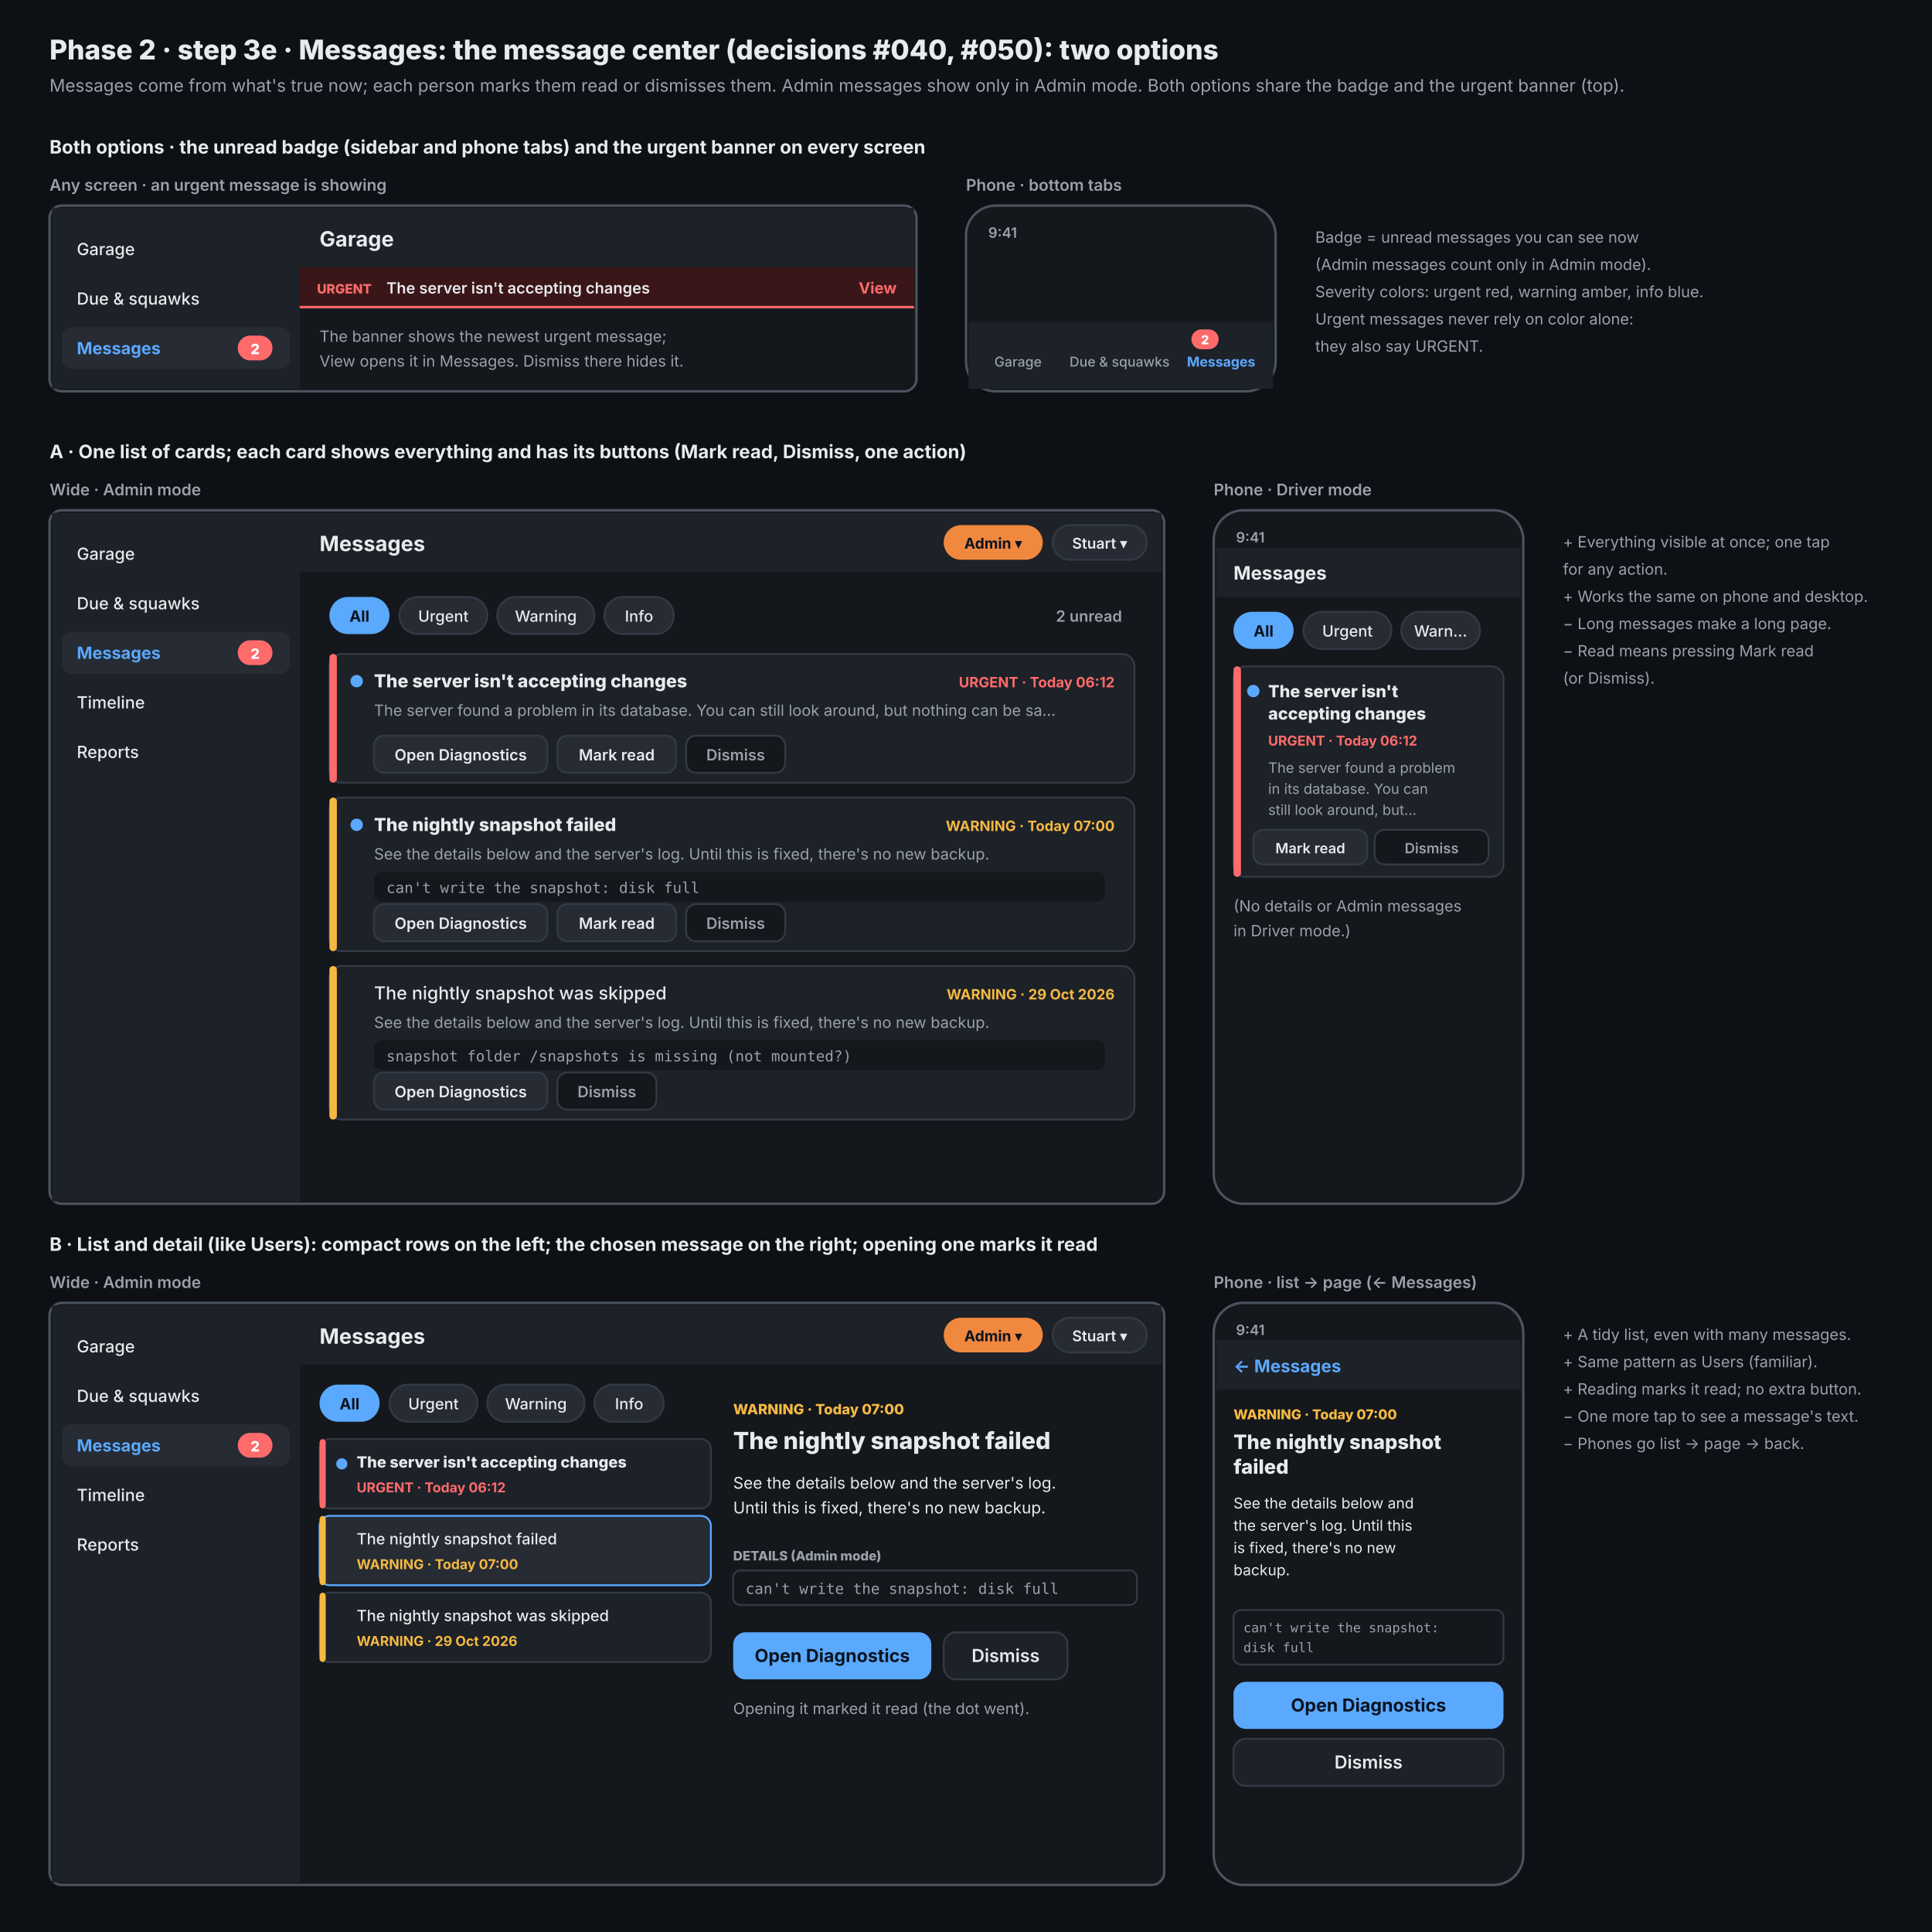
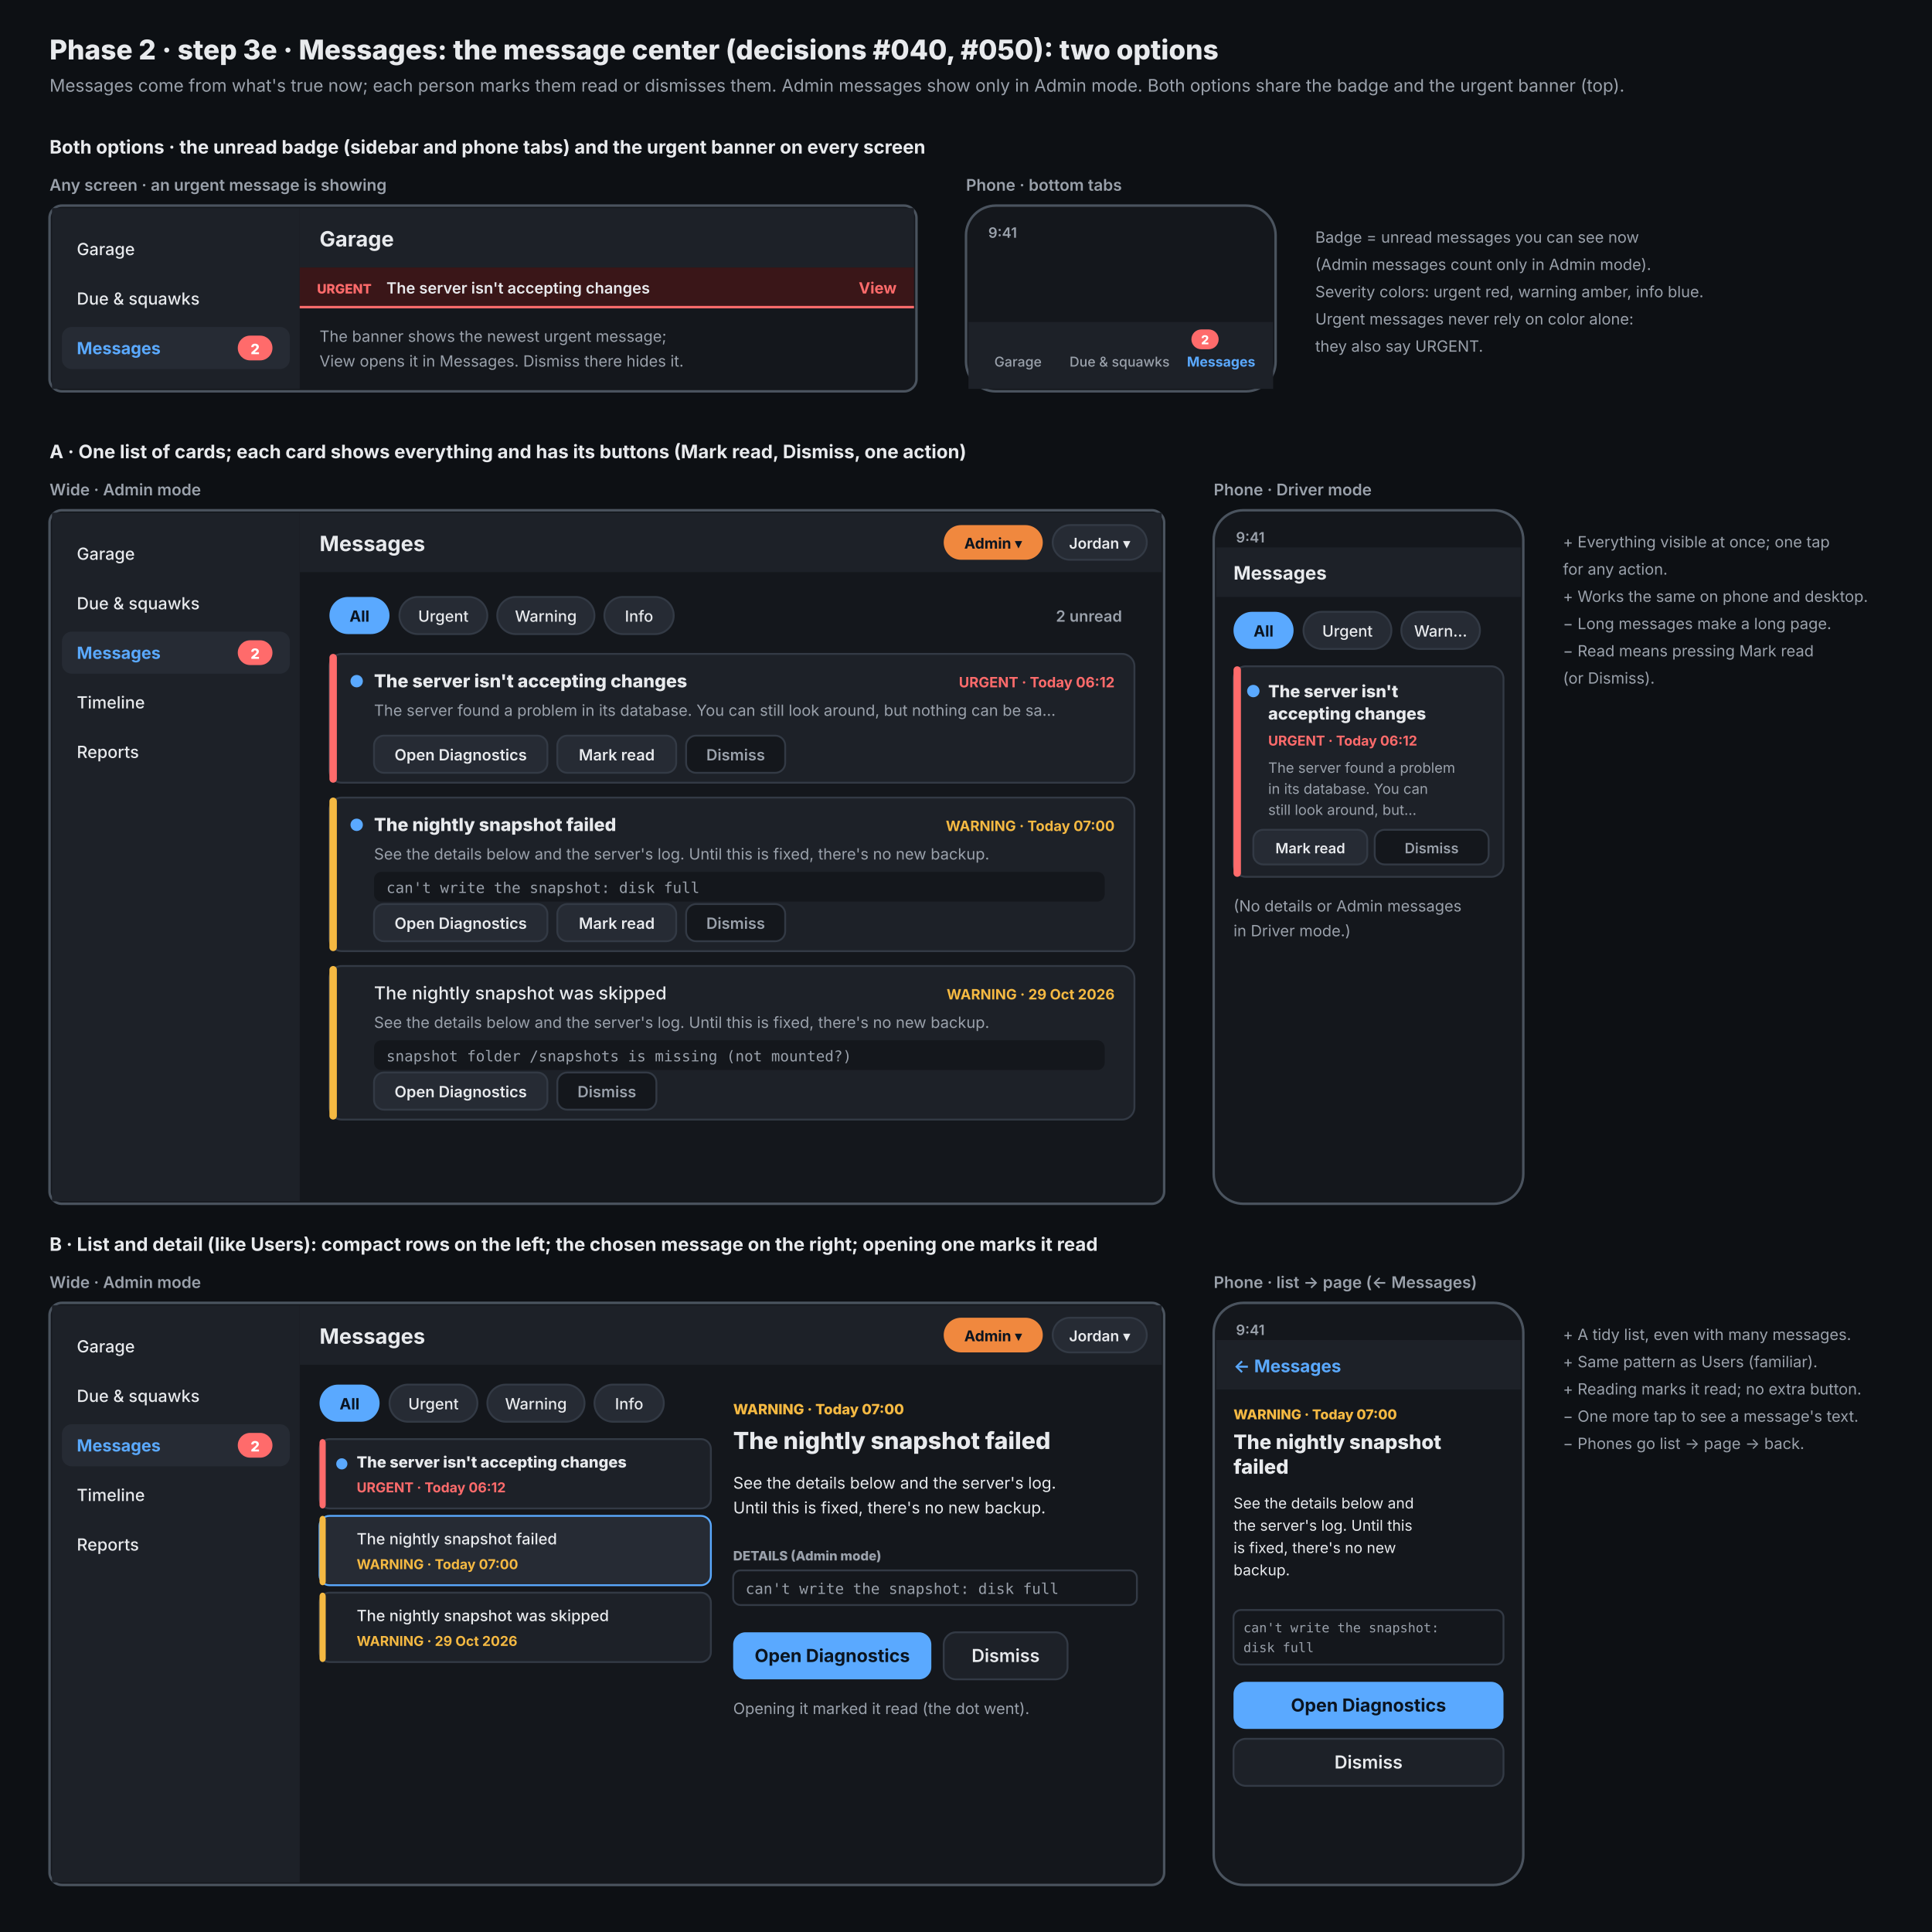
<svg xmlns="http://www.w3.org/2000/svg" width="1560" height="1560" viewBox="0 0 1560 1560" font-family="system-ui, -apple-system, 'Segoe UI', sans-serif">
  <rect x="0" y="0" width="1560" height="1560" rx="0" fill="#0d1014" />
  <text x="40" y="48" font-size="22" fill="#e8eaed" font-weight="800" text-anchor="start">Phase 2 · step 3e · Messages: the message center (decisions #040, #050): two options</text>
  <text x="40" y="74" font-size="14" fill="#9aa1ab" font-weight="400" text-anchor="start">Messages come from what's true now; each person marks them read or dismisses them. Admin messages show only in Admin mode. Both options share the badge and the urgent banner (top).</text>
  <text x="40" y="124" font-size="15" fill="#e8eaed" font-weight="700" text-anchor="start">Both options · the unread badge (sidebar and phone tabs) and the urgent banner on every screen</text>
  <text x="40" y="154" font-size="13" fill="#9aa1ab" font-weight="600" text-anchor="start">Any screen · an urgent message is showing</text>
  <rect x="40" y="166" width="700" height="150" rx="10" fill="#14171c" stroke="#4a535e" stroke-width="2" />
  <rect x="42" y="168" width="200" height="146" rx="0" fill="#1d2128" />
  <text x="62" y="206" font-size="13.5" fill="#e8eaed" font-weight="500" text-anchor="start">Garage</text>
  <text x="62" y="246" font-size="13.5" fill="#e8eaed" font-weight="500" text-anchor="start">Due &amp; squawks</text>
  <rect x="50" y="264" width="184" height="34" rx="8" fill="#262b34" />
  <text x="62" y="286" font-size="13.5" fill="#5aa9ff" font-weight="700" text-anchor="start">Messages</text>
  <rect x="192" y="271" width="28" height="20" rx="10" fill="#ff6b6b" />
  <text x="206" y="286" font-size="11.5" fill="#ffffff" font-weight="800" text-anchor="middle">2</text>
  <rect x="242" y="168" width="496" height="48" rx="0" fill="#1d2128" />
  <text x="258" y="199" font-size="17" fill="#e8eaed" font-weight="700" text-anchor="start">Garage</text>
  <rect x="242" y="216" width="496" height="32" rx="0" fill="#3a1618" />
  <line x1="242" y1="248" x2="738" y2="248" stroke="#ff6b6b" stroke-width="2" />
  <text x="256" y="237" font-size="10.5" fill="#ff6b6b" font-weight="800" text-anchor="start">URGENT</text>
  <text x="312" y="237" font-size="12.5" fill="#e8eaed" font-weight="600" text-anchor="start">The server isn't accepting changes</text>
  <text x="724" y="237" font-size="12.5" fill="#ff6b6b" font-weight="700" text-anchor="end">View</text>
  <text x="258" y="276" font-size="12.5" fill="#9aa1ab" font-weight="400" text-anchor="start">The banner shows the newest urgent message;</text>
  <text x="258" y="296" font-size="12.5" fill="#9aa1ab" font-weight="400" text-anchor="start">View opens it in Messages. Dismiss there hides it.</text>
  <text x="780" y="154" font-size="13" fill="#9aa1ab" font-weight="600" text-anchor="start">Phone · bottom tabs</text>
  <rect x="780" y="166" width="250" height="150" rx="24" fill="#14171c" stroke="#4a535e" stroke-width="2" />
  <text x="798" y="192" font-size="11.5" fill="#9aa1ab" font-weight="600" text-anchor="start">9:41</text>
  <rect x="782" y="260" width="246" height="54" rx="0" fill="#1d2128" />
  <text x="822" y="296" font-size="11" fill="#9aa1ab" font-weight="500" text-anchor="middle">Garage</text>
  <text x="904" y="296" font-size="11" fill="#9aa1ab" font-weight="500" text-anchor="middle">Due &amp; squawks</text>
  <text x="986" y="296" font-size="11" fill="#5aa9ff" font-weight="700" text-anchor="middle">Messages</text>
  <rect x="962" y="266" width="22" height="16" rx="8" fill="#ff6b6b" />
  <text x="973" y="278" font-size="10" fill="#ffffff" font-weight="800" text-anchor="middle">2</text>
  <text x="1062" y="196" font-size="12.5" fill="#9aa1ab" font-weight="400" text-anchor="start">Badge = unread messages you can see now</text>
  <text x="1062" y="218" font-size="12.5" fill="#9aa1ab" font-weight="400" text-anchor="start">(Admin messages count only in Admin mode).</text>
  <text x="1062" y="240" font-size="12.5" fill="#9aa1ab" font-weight="400" text-anchor="start">Severity colors: urgent red, warning amber, info blue.</text>
  <text x="1062" y="262" font-size="12.5" fill="#9aa1ab" font-weight="400" text-anchor="start">Urgent messages never rely on color alone:</text>
  <text x="1062" y="284" font-size="12.5" fill="#9aa1ab" font-weight="400" text-anchor="start">they also say URGENT.</text>
  <text x="40" y="370" font-size="15" fill="#e8eaed" font-weight="700" text-anchor="start">A · One list of cards; each card shows everything and has its buttons (Mark read, Dismiss, one action)</text>
  <text x="40" y="400" font-size="13" fill="#9aa1ab" font-weight="600" text-anchor="start">Wide · Admin mode</text>
  <rect x="40" y="412" width="900" height="560" rx="10" fill="#14171c" stroke="#4a535e" stroke-width="2" />
  <rect x="42" y="414" width="200" height="556" rx="0" fill="#1d2128" />
  <text x="62" y="452" font-size="13.5" fill="#e8eaed" font-weight="500" text-anchor="start">Garage</text>
  <text x="62" y="492" font-size="13.5" fill="#e8eaed" font-weight="500" text-anchor="start">Due &amp; squawks</text>
  <rect x="50" y="510" width="184" height="34" rx="8" fill="#262b34" />
  <text x="62" y="532" font-size="13.5" fill="#5aa9ff" font-weight="700" text-anchor="start">Messages</text>
  <rect x="192" y="517" width="28" height="20" rx="10" fill="#ff6b6b" />
  <text x="206" y="532" font-size="11.5" fill="#ffffff" font-weight="800" text-anchor="middle">2</text>
  <text x="62" y="572" font-size="13.5" fill="#e8eaed" font-weight="500" text-anchor="start">Timeline</text>
  <text x="62" y="612" font-size="13.5" fill="#e8eaed" font-weight="500" text-anchor="start">Reports</text>
  <rect x="242" y="414" width="696" height="48" rx="0" fill="#1d2128" />
  <text x="258" y="445" font-size="17" fill="#e8eaed" font-weight="700" text-anchor="start">Messages</text>
  <rect x="762" y="424" width="80" height="28" rx="14" fill="#f0883e" />
  <text x="802" y="443" font-size="12" fill="#0b1420" font-weight="700" text-anchor="middle">Admin ▾</text>
  <rect x="850" y="424" width="76" height="28" rx="14" fill="#262b34" stroke="#333a45" stroke-width="1.5" />
-   <text x="888" y="443" font-size="12" fill="#e8eaed" font-weight="600" text-anchor="middle">Stuart ▾</text>
+   <text x="888" y="443" font-size="12" fill="#e8eaed" font-weight="600" text-anchor="middle">Jordan ▾</text>
  <rect x="266" y="482" width="48.5" height="30" rx="15" fill="#5aa9ff" />
  <text x="290.25" y="502" font-size="12.5" fill="#0b1420" font-weight="700" text-anchor="middle">All</text>
  <rect x="322.5" y="482" width="71.0" height="30" rx="15" fill="#262b34" stroke="#333a45" stroke-width="1.5" />
  <text x="358.0" y="502" font-size="12.5" fill="#e8eaed" font-weight="500" text-anchor="middle">Urgent</text>
  <rect x="401.5" y="482" width="78.5" height="30" rx="15" fill="#262b34" stroke="#333a45" stroke-width="1.5" />
  <text x="440.75" y="502" font-size="12.5" fill="#e8eaed" font-weight="500" text-anchor="middle">Warning</text>
  <rect x="488.0" y="482" width="56.0" height="30" rx="15" fill="#262b34" stroke="#333a45" stroke-width="1.5" />
  <text x="516.0" y="502" font-size="12.5" fill="#e8eaed" font-weight="500" text-anchor="middle">Info</text>
  <text x="906" y="502" font-size="12.5" fill="#9aa1ab" font-weight="600" text-anchor="end">2 unread</text>
  <rect x="266" y="528" width="650" height="104" rx="10" fill="#1d2128" stroke="#333a45" stroke-width="1.5" />
  <rect x="266" y="528" width="6" height="104" rx="3" fill="#ff6b6b" />
  <circle cx="288" cy="550" r="5" fill="#5aa9ff" />
  <text x="302" y="555" font-size="14.5" fill="#e8eaed" font-weight="800" text-anchor="start">The server isn't accepting changes</text>
  <text x="900" y="555" font-size="11.5" fill="#ff6b6b" font-weight="700" text-anchor="end">URGENT · Today 06:12</text>
  <text x="302" y="578" font-size="12.5" fill="#9aa1ab" font-weight="400" text-anchor="start">The server found a problem in its database. You can still look around, but nothing can be sa…</text>
  <rect x="302" y="594" width="140" height="30" rx="8" fill="#262b34" stroke="#333a45" stroke-width="1.5" />
  <text x="372" y="614" font-size="12.5" fill="#e8eaed" font-weight="600" text-anchor="middle">Open Diagnostics</text>
  <rect x="450" y="594" width="96" height="30" rx="8" fill="#262b34" stroke="#333a45" stroke-width="1.5" />
  <text x="498" y="614" font-size="12.5" fill="#e8eaed" font-weight="600" text-anchor="middle">Mark read</text>
  <rect x="554" y="594" width="80" height="30" rx="8" fill="#14171c" stroke="#333a45" stroke-width="1.5" />
  <text x="594" y="614" font-size="12.5" fill="#9aa1ab" font-weight="600" text-anchor="middle">Dismiss</text>
  <rect x="266" y="644" width="650" height="124" rx="10" fill="#1d2128" stroke="#333a45" stroke-width="1.5" />
  <rect x="266" y="644" width="6" height="124" rx="3" fill="#f5b942" />
  <circle cx="288" cy="666" r="5" fill="#5aa9ff" />
  <text x="302" y="671" font-size="14.5" fill="#e8eaed" font-weight="800" text-anchor="start">The nightly snapshot failed</text>
  <text x="900" y="671" font-size="11.5" fill="#f5b942" font-weight="700" text-anchor="end">WARNING · Today 07:00</text>
  <text x="302" y="694" font-size="12.5" fill="#9aa1ab" font-weight="400" text-anchor="start">See the details below and the server's log. Until this is fixed, there's no new backup.</text>
  <rect x="302" y="704" width="590" height="24" rx="6" fill="#14171c" />
  <text x="312" y="721" font-size="12" fill="#9aa1ab" font-weight="400" text-anchor="start" font-family="ui-monospace, Menlo, monospace">can't write the snapshot: disk full</text>
  <rect x="302" y="730" width="140" height="30" rx="8" fill="#262b34" stroke="#333a45" stroke-width="1.5" />
  <text x="372" y="750" font-size="12.5" fill="#e8eaed" font-weight="600" text-anchor="middle">Open Diagnostics</text>
  <rect x="450" y="730" width="96" height="30" rx="8" fill="#262b34" stroke="#333a45" stroke-width="1.5" />
  <text x="498" y="750" font-size="12.5" fill="#e8eaed" font-weight="600" text-anchor="middle">Mark read</text>
  <rect x="554" y="730" width="80" height="30" rx="8" fill="#14171c" stroke="#333a45" stroke-width="1.5" />
  <text x="594" y="750" font-size="12.5" fill="#9aa1ab" font-weight="600" text-anchor="middle">Dismiss</text>
  <rect x="266" y="780" width="650" height="124" rx="10" fill="#1d2128" stroke="#333a45" stroke-width="1.5" />
  <rect x="266" y="780" width="6" height="124" rx="3" fill="#f5b942" />
  <text x="302" y="807" font-size="14.5" fill="#e8eaed" font-weight="500" text-anchor="start">The nightly snapshot was skipped</text>
  <text x="900" y="807" font-size="11.5" fill="#f5b942" font-weight="700" text-anchor="end">WARNING · 29 Oct 2026</text>
  <text x="302" y="830" font-size="12.5" fill="#9aa1ab" font-weight="400" text-anchor="start">See the details below and the server's log. Until this is fixed, there's no new backup.</text>
  <rect x="302" y="840" width="590" height="24" rx="6" fill="#14171c" />
  <text x="312" y="857" font-size="12" fill="#9aa1ab" font-weight="400" text-anchor="start" font-family="ui-monospace, Menlo, monospace">snapshot folder /snapshots is missing (not mounted?)</text>
  <rect x="302" y="866" width="140" height="30" rx="8" fill="#262b34" stroke="#333a45" stroke-width="1.5" />
  <text x="372" y="886" font-size="12.5" fill="#e8eaed" font-weight="600" text-anchor="middle">Open Diagnostics</text>
  <rect x="450" y="866" width="80" height="30" rx="8" fill="#14171c" stroke="#333a45" stroke-width="1.5" />
  <text x="490" y="886" font-size="12.5" fill="#9aa1ab" font-weight="600" text-anchor="middle">Dismiss</text>
  <text x="980" y="400" font-size="13" fill="#9aa1ab" font-weight="600" text-anchor="start">Phone · Driver mode</text>
  <rect x="980" y="412" width="250" height="560" rx="24" fill="#14171c" stroke="#4a535e" stroke-width="2" />
  <text x="998" y="438" font-size="11.5" fill="#9aa1ab" font-weight="600" text-anchor="start">9:41</text>
  <rect x="982" y="442" width="246" height="40" rx="0" fill="#1d2128" />
  <text x="996" y="468" font-size="15" fill="#e8eaed" font-weight="700" text-anchor="start">Messages</text>
  <rect x="996" y="494" width="48.5" height="30" rx="15" fill="#5aa9ff" />
  <text x="1020.25" y="514" font-size="12.5" fill="#0b1420" font-weight="700" text-anchor="middle">All</text>
  <rect x="1052.5" y="494" width="71.0" height="30" rx="15" fill="#262b34" stroke="#333a45" stroke-width="1.5" />
  <text x="1088.0" y="514" font-size="12.5" fill="#e8eaed" font-weight="500" text-anchor="middle">Urgent</text>
  <rect x="1131.5" y="494" width="63.5" height="30" rx="15" fill="#262b34" stroke="#333a45" stroke-width="1.5" />
  <text x="1163.25" y="514" font-size="12.5" fill="#e8eaed" font-weight="500" text-anchor="middle">Warn…</text>
  <rect x="996" y="538" width="218" height="170" rx="10" fill="#1d2128" stroke="#333a45" stroke-width="1.5" />
  <rect x="996" y="538" width="6" height="170" rx="3" fill="#ff6b6b" />
  <circle cx="1012" cy="558" r="5" fill="#5aa9ff" />
  <text x="1024" y="563" font-size="13.5" fill="#e8eaed" font-weight="800" text-anchor="start">The server isn't</text>
  <text x="1024" y="581" font-size="13.5" fill="#e8eaed" font-weight="800" text-anchor="start">accepting changes</text>
  <text x="1024" y="602" font-size="11" fill="#ff6b6b" font-weight="700" text-anchor="start">URGENT · Today 06:12</text>
  <text x="1024" y="624" font-size="11.5" fill="#9aa1ab" font-weight="400" text-anchor="start">The server found a problem</text>
  <text x="1024" y="641" font-size="11.5" fill="#9aa1ab" font-weight="400" text-anchor="start">in its database. You can</text>
  <text x="1024" y="658" font-size="11.5" fill="#9aa1ab" font-weight="400" text-anchor="start">still look around, but…</text>
  <rect x="1012" y="670" width="92" height="28" rx="8" fill="#262b34" stroke="#333a45" stroke-width="1.5" />
  <text x="1058" y="689" font-size="11.5" fill="#e8eaed" font-weight="600" text-anchor="middle">Mark read</text>
  <rect x="1110" y="670" width="92" height="28" rx="8" fill="#14171c" stroke="#333a45" stroke-width="1.5" />
  <text x="1156" y="689" font-size="11.5" fill="#9aa1ab" font-weight="600" text-anchor="middle">Dismiss</text>
  <text x="996" y="736" font-size="12.5" fill="#9aa1ab" font-weight="400" text-anchor="start">(No details or Admin messages</text>
  <text x="996" y="756" font-size="12.5" fill="#9aa1ab" font-weight="400" text-anchor="start">in Driver mode.)</text>
  <text x="1262" y="442" font-size="12.5" fill="#9aa1ab" font-weight="400" text-anchor="start">+ Everything visible at once; one tap</text>
  <text x="1262" y="464" font-size="12.5" fill="#9aa1ab" font-weight="400" text-anchor="start">   for any action.</text>
  <text x="1262" y="486" font-size="12.5" fill="#9aa1ab" font-weight="400" text-anchor="start">+ Works the same on phone and desktop.</text>
  <text x="1262" y="508" font-size="12.5" fill="#9aa1ab" font-weight="400" text-anchor="start">− Long messages make a long page.</text>
  <text x="1262" y="530" font-size="12.5" fill="#9aa1ab" font-weight="400" text-anchor="start">− Read means pressing Mark read</text>
  <text x="1262" y="552" font-size="12.5" fill="#9aa1ab" font-weight="400" text-anchor="start">   (or Dismiss).</text>
  <text x="40" y="1010" font-size="15" fill="#e8eaed" font-weight="700" text-anchor="start">B · List and detail (like Users): compact rows on the left; the chosen message on the right; opening one marks it read</text>
  <text x="40" y="1040" font-size="13" fill="#9aa1ab" font-weight="600" text-anchor="start">Wide · Admin mode</text>
  <rect x="40" y="1052" width="900" height="470" rx="10" fill="#14171c" stroke="#4a535e" stroke-width="2" />
  <rect x="42" y="1054" width="200" height="466" rx="0" fill="#1d2128" />
  <text x="62" y="1092" font-size="13.5" fill="#e8eaed" font-weight="500" text-anchor="start">Garage</text>
  <text x="62" y="1132" font-size="13.5" fill="#e8eaed" font-weight="500" text-anchor="start">Due &amp; squawks</text>
  <rect x="50" y="1150" width="184" height="34" rx="8" fill="#262b34" />
  <text x="62" y="1172" font-size="13.5" fill="#5aa9ff" font-weight="700" text-anchor="start">Messages</text>
  <rect x="192" y="1157" width="28" height="20" rx="10" fill="#ff6b6b" />
  <text x="206" y="1172" font-size="11.5" fill="#ffffff" font-weight="800" text-anchor="middle">2</text>
  <text x="62" y="1212" font-size="13.5" fill="#e8eaed" font-weight="500" text-anchor="start">Timeline</text>
  <text x="62" y="1252" font-size="13.5" fill="#e8eaed" font-weight="500" text-anchor="start">Reports</text>
  <rect x="242" y="1054" width="696" height="48" rx="0" fill="#1d2128" />
  <text x="258" y="1085" font-size="17" fill="#e8eaed" font-weight="700" text-anchor="start">Messages</text>
  <rect x="762" y="1064" width="80" height="28" rx="14" fill="#f0883e" />
  <text x="802" y="1083" font-size="12" fill="#0b1420" font-weight="700" text-anchor="middle">Admin ▾</text>
  <rect x="850" y="1064" width="76" height="28" rx="14" fill="#262b34" stroke="#333a45" stroke-width="1.5" />
-   <text x="888" y="1083" font-size="12" fill="#e8eaed" font-weight="600" text-anchor="middle">Stuart ▾</text>
+   <text x="888" y="1083" font-size="12" fill="#e8eaed" font-weight="600" text-anchor="middle">Jordan ▾</text>
  <rect x="258" y="1118" width="48.5" height="30" rx="15" fill="#5aa9ff" />
  <text x="282.25" y="1138" font-size="12.5" fill="#0b1420" font-weight="700" text-anchor="middle">All</text>
  <rect x="314.5" y="1118" width="71.0" height="30" rx="15" fill="#262b34" stroke="#333a45" stroke-width="1.5" />
  <text x="350.0" y="1138" font-size="12.5" fill="#e8eaed" font-weight="500" text-anchor="middle">Urgent</text>
  <rect x="393.5" y="1118" width="78.5" height="30" rx="15" fill="#262b34" stroke="#333a45" stroke-width="1.5" />
  <text x="432.75" y="1138" font-size="12.5" fill="#e8eaed" font-weight="500" text-anchor="middle">Warning</text>
  <rect x="480.0" y="1118" width="56.0" height="30" rx="15" fill="#262b34" stroke="#333a45" stroke-width="1.5" />
  <text x="508.0" y="1138" font-size="12.5" fill="#e8eaed" font-weight="500" text-anchor="middle">Info</text>
  <rect x="258" y="1162" width="316" height="56" rx="8" fill="#1d2128" stroke="#333a45" stroke-width="1.5" />
  <rect x="258" y="1162" width="5" height="56" rx="3" fill="#ff6b6b" />
  <circle cx="276" cy="1182" r="4.5" fill="#5aa9ff" />
  <text x="288" y="1185" font-size="12.5" fill="#e8eaed" font-weight="800" text-anchor="start">The server isn't accepting changes</text>
  <text x="288" y="1205" font-size="11" fill="#ff6b6b" font-weight="700" text-anchor="start">URGENT · Today 06:12</text>
  <rect x="258" y="1224" width="316" height="56" rx="8" fill="#262b34" stroke="#5aa9ff" stroke-width="1.5" />
  <rect x="258" y="1224" width="5" height="56" rx="3" fill="#f5b942" />
  <text x="288" y="1247" font-size="12.5" fill="#e8eaed" font-weight="500" text-anchor="start">The nightly snapshot failed</text>
  <text x="288" y="1267" font-size="11" fill="#f5b942" font-weight="700" text-anchor="start">WARNING · Today 07:00</text>
  <rect x="258" y="1286" width="316" height="56" rx="8" fill="#1d2128" stroke="#333a45" stroke-width="1.5" />
  <rect x="258" y="1286" width="5" height="56" rx="3" fill="#f5b942" />
  <text x="288" y="1309" font-size="12.5" fill="#e8eaed" font-weight="500" text-anchor="start">The nightly snapshot was skipped</text>
  <text x="288" y="1329" font-size="11" fill="#f5b942" font-weight="700" text-anchor="start">WARNING · 29 Oct 2026</text>
  <text x="592" y="1142" font-size="11.5" fill="#f5b942" font-weight="800" text-anchor="start">WARNING · Today 07:00</text>
  <text x="592" y="1170" font-size="19" fill="#e8eaed" font-weight="800" text-anchor="start">The nightly snapshot failed</text>
  <text x="592" y="1202" font-size="13" fill="#e8eaed" font-weight="400" text-anchor="start">See the details below and the server's log.</text>
  <text x="592" y="1222" font-size="13" fill="#e8eaed" font-weight="400" text-anchor="start">Until this is fixed, there's no new backup.</text>
  <text x="592" y="1260" font-size="10.5" fill="#9aa1ab" font-weight="800" text-anchor="start">DETAILS (Admin mode)</text>
  <rect x="592" y="1268" width="326" height="28" rx="6" fill="#14171c" stroke="#333a45" stroke-width="1.5" />
  <text x="602" y="1287" font-size="12" fill="#9aa1ab" font-weight="400" text-anchor="start" font-family="ui-monospace, Menlo, monospace">can't write the snapshot: disk full</text>
  <rect x="592" y="1318" width="160" height="38" rx="10" fill="#5aa9ff" />
  <text x="672.0" y="1342.0" font-size="14.5" fill="#0b1420" font-weight="700" text-anchor="middle">Open Diagnostics</text>
  <rect x="762" y="1318" width="100" height="38" rx="10" fill="#1d2128" stroke="#333a45" stroke-width="1.5" />
  <text x="812.0" y="1342.0" font-size="14.5" fill="#e8eaed" font-weight="600" text-anchor="middle">Dismiss</text>
  <text x="592" y="1384" font-size="12.5" fill="#9aa1ab" font-weight="400" text-anchor="start">Opening it marked it read (the dot went).</text>
  <text x="980" y="1040" font-size="13" fill="#9aa1ab" font-weight="600" text-anchor="start">Phone · list → page (← Messages)</text>
  <rect x="980" y="1052" width="250" height="470" rx="24" fill="#14171c" stroke="#4a535e" stroke-width="2" />
  <text x="998" y="1078" font-size="11.5" fill="#9aa1ab" font-weight="600" text-anchor="start">9:41</text>
  <rect x="982" y="1082" width="246" height="40" rx="0" fill="#1d2128" />
  <text x="996" y="1108" font-size="14" fill="#5aa9ff" font-weight="700" text-anchor="start">← Messages</text>
  <text x="996" y="1146" font-size="11" fill="#f5b942" font-weight="800" text-anchor="start">WARNING · Today 07:00</text>
  <text x="996" y="1170" font-size="16" fill="#e8eaed" font-weight="800" text-anchor="start">The nightly snapshot</text>
  <text x="996" y="1190" font-size="16" fill="#e8eaed" font-weight="800" text-anchor="start">failed</text>
  <text x="996" y="1218" font-size="12" fill="#e8eaed" font-weight="400" text-anchor="start">See the details below and</text>
  <text x="996" y="1236" font-size="12" fill="#e8eaed" font-weight="400" text-anchor="start">the server's log. Until this</text>
  <text x="996" y="1254" font-size="12" fill="#e8eaed" font-weight="400" text-anchor="start">is fixed, there's no new</text>
  <text x="996" y="1272" font-size="12" fill="#e8eaed" font-weight="400" text-anchor="start">backup.</text>
  <rect x="996" y="1300" width="218" height="44" rx="6" fill="#14171c" stroke="#333a45" stroke-width="1.5" />
  <text x="1004" y="1318" font-size="10.5" fill="#9aa1ab" font-weight="400" text-anchor="start" font-family="ui-monospace, Menlo, monospace">can't write the snapshot:</text>
  <text x="1004" y="1334" font-size="10.5" fill="#9aa1ab" font-weight="400" text-anchor="start" font-family="ui-monospace, Menlo, monospace">disk full</text>
  <rect x="996" y="1358" width="218" height="38" rx="10" fill="#5aa9ff" />
  <text x="1105.0" y="1382.0" font-size="14.5" fill="#0b1420" font-weight="700" text-anchor="middle">Open Diagnostics</text>
  <rect x="996" y="1404" width="218" height="38" rx="10" fill="#1d2128" stroke="#333a45" stroke-width="1.5" />
  <text x="1105.0" y="1428.0" font-size="14.5" fill="#e8eaed" font-weight="600" text-anchor="middle">Dismiss</text>
  <text x="1262" y="1082" font-size="12.5" fill="#9aa1ab" font-weight="400" text-anchor="start">+ A tidy list, even with many messages.</text>
  <text x="1262" y="1104" font-size="12.5" fill="#9aa1ab" font-weight="400" text-anchor="start">+ Same pattern as Users (familiar).</text>
  <text x="1262" y="1126" font-size="12.5" fill="#9aa1ab" font-weight="400" text-anchor="start">+ Reading marks it read; no extra button.</text>
  <text x="1262" y="1148" font-size="12.5" fill="#9aa1ab" font-weight="400" text-anchor="start">− One more tap to see a message's text.</text>
  <text x="1262" y="1170" font-size="12.5" fill="#9aa1ab" font-weight="400" text-anchor="start">− Phones go list → page → back.</text>
</svg>
